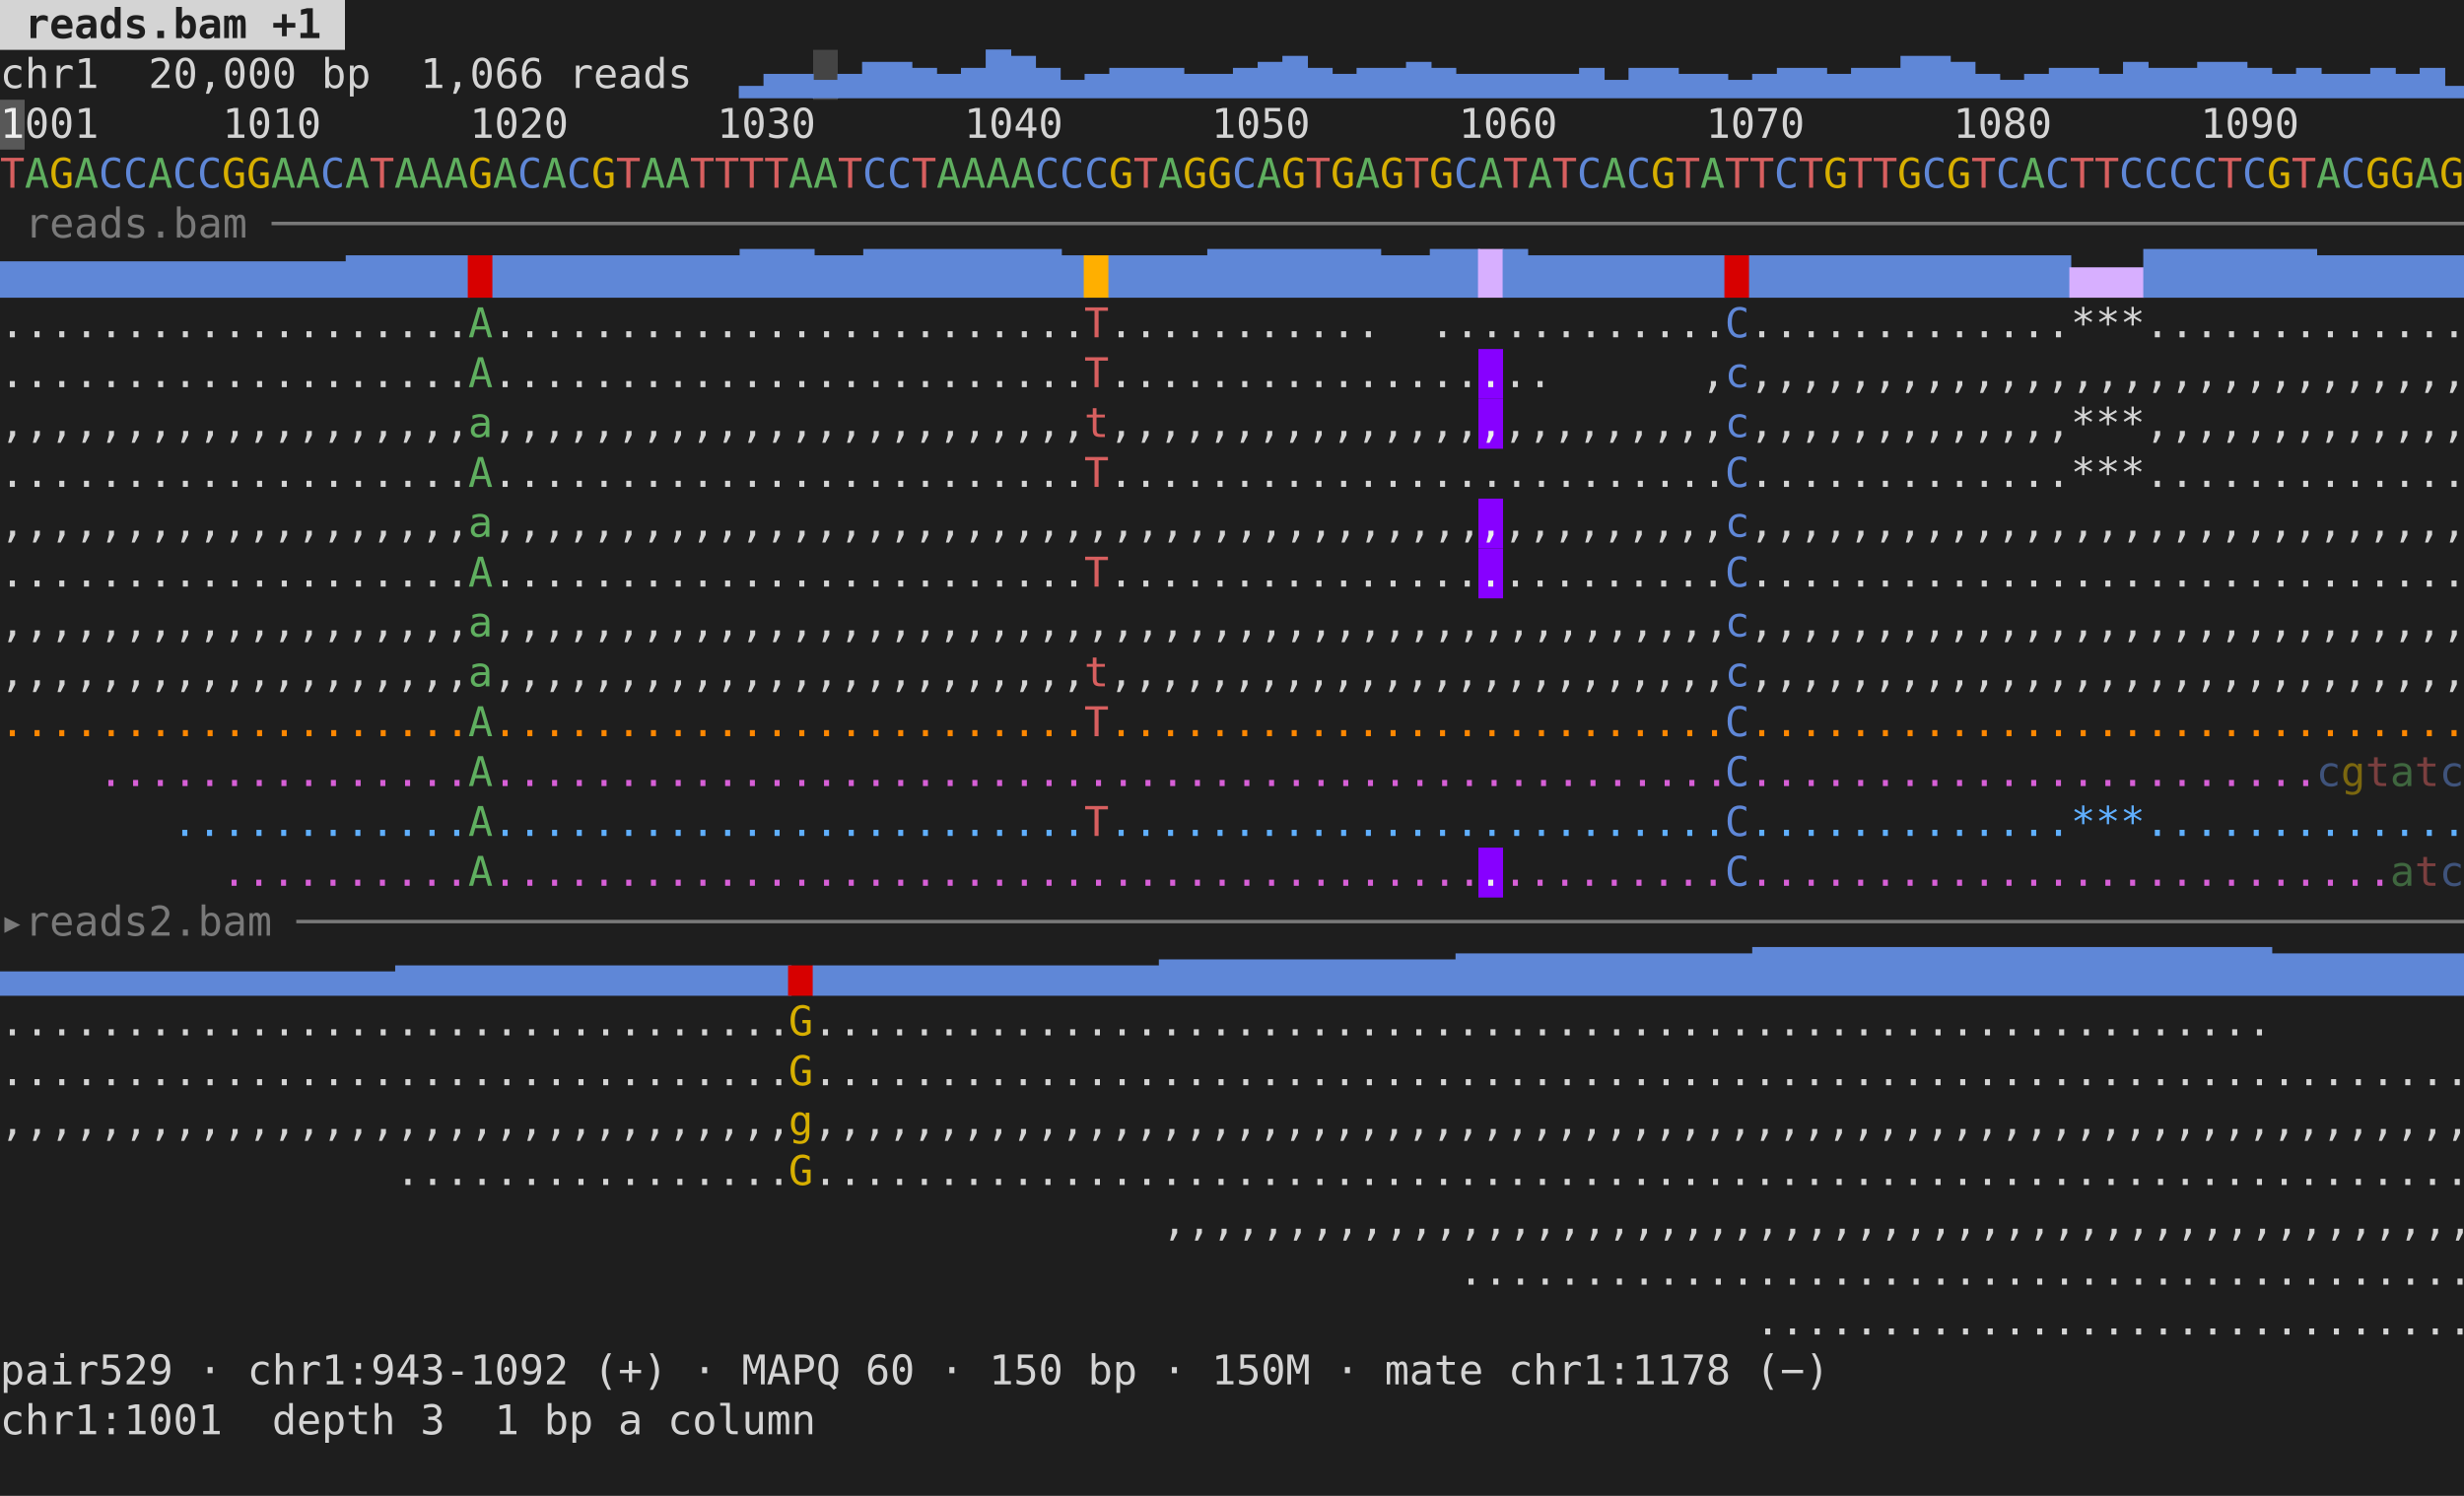
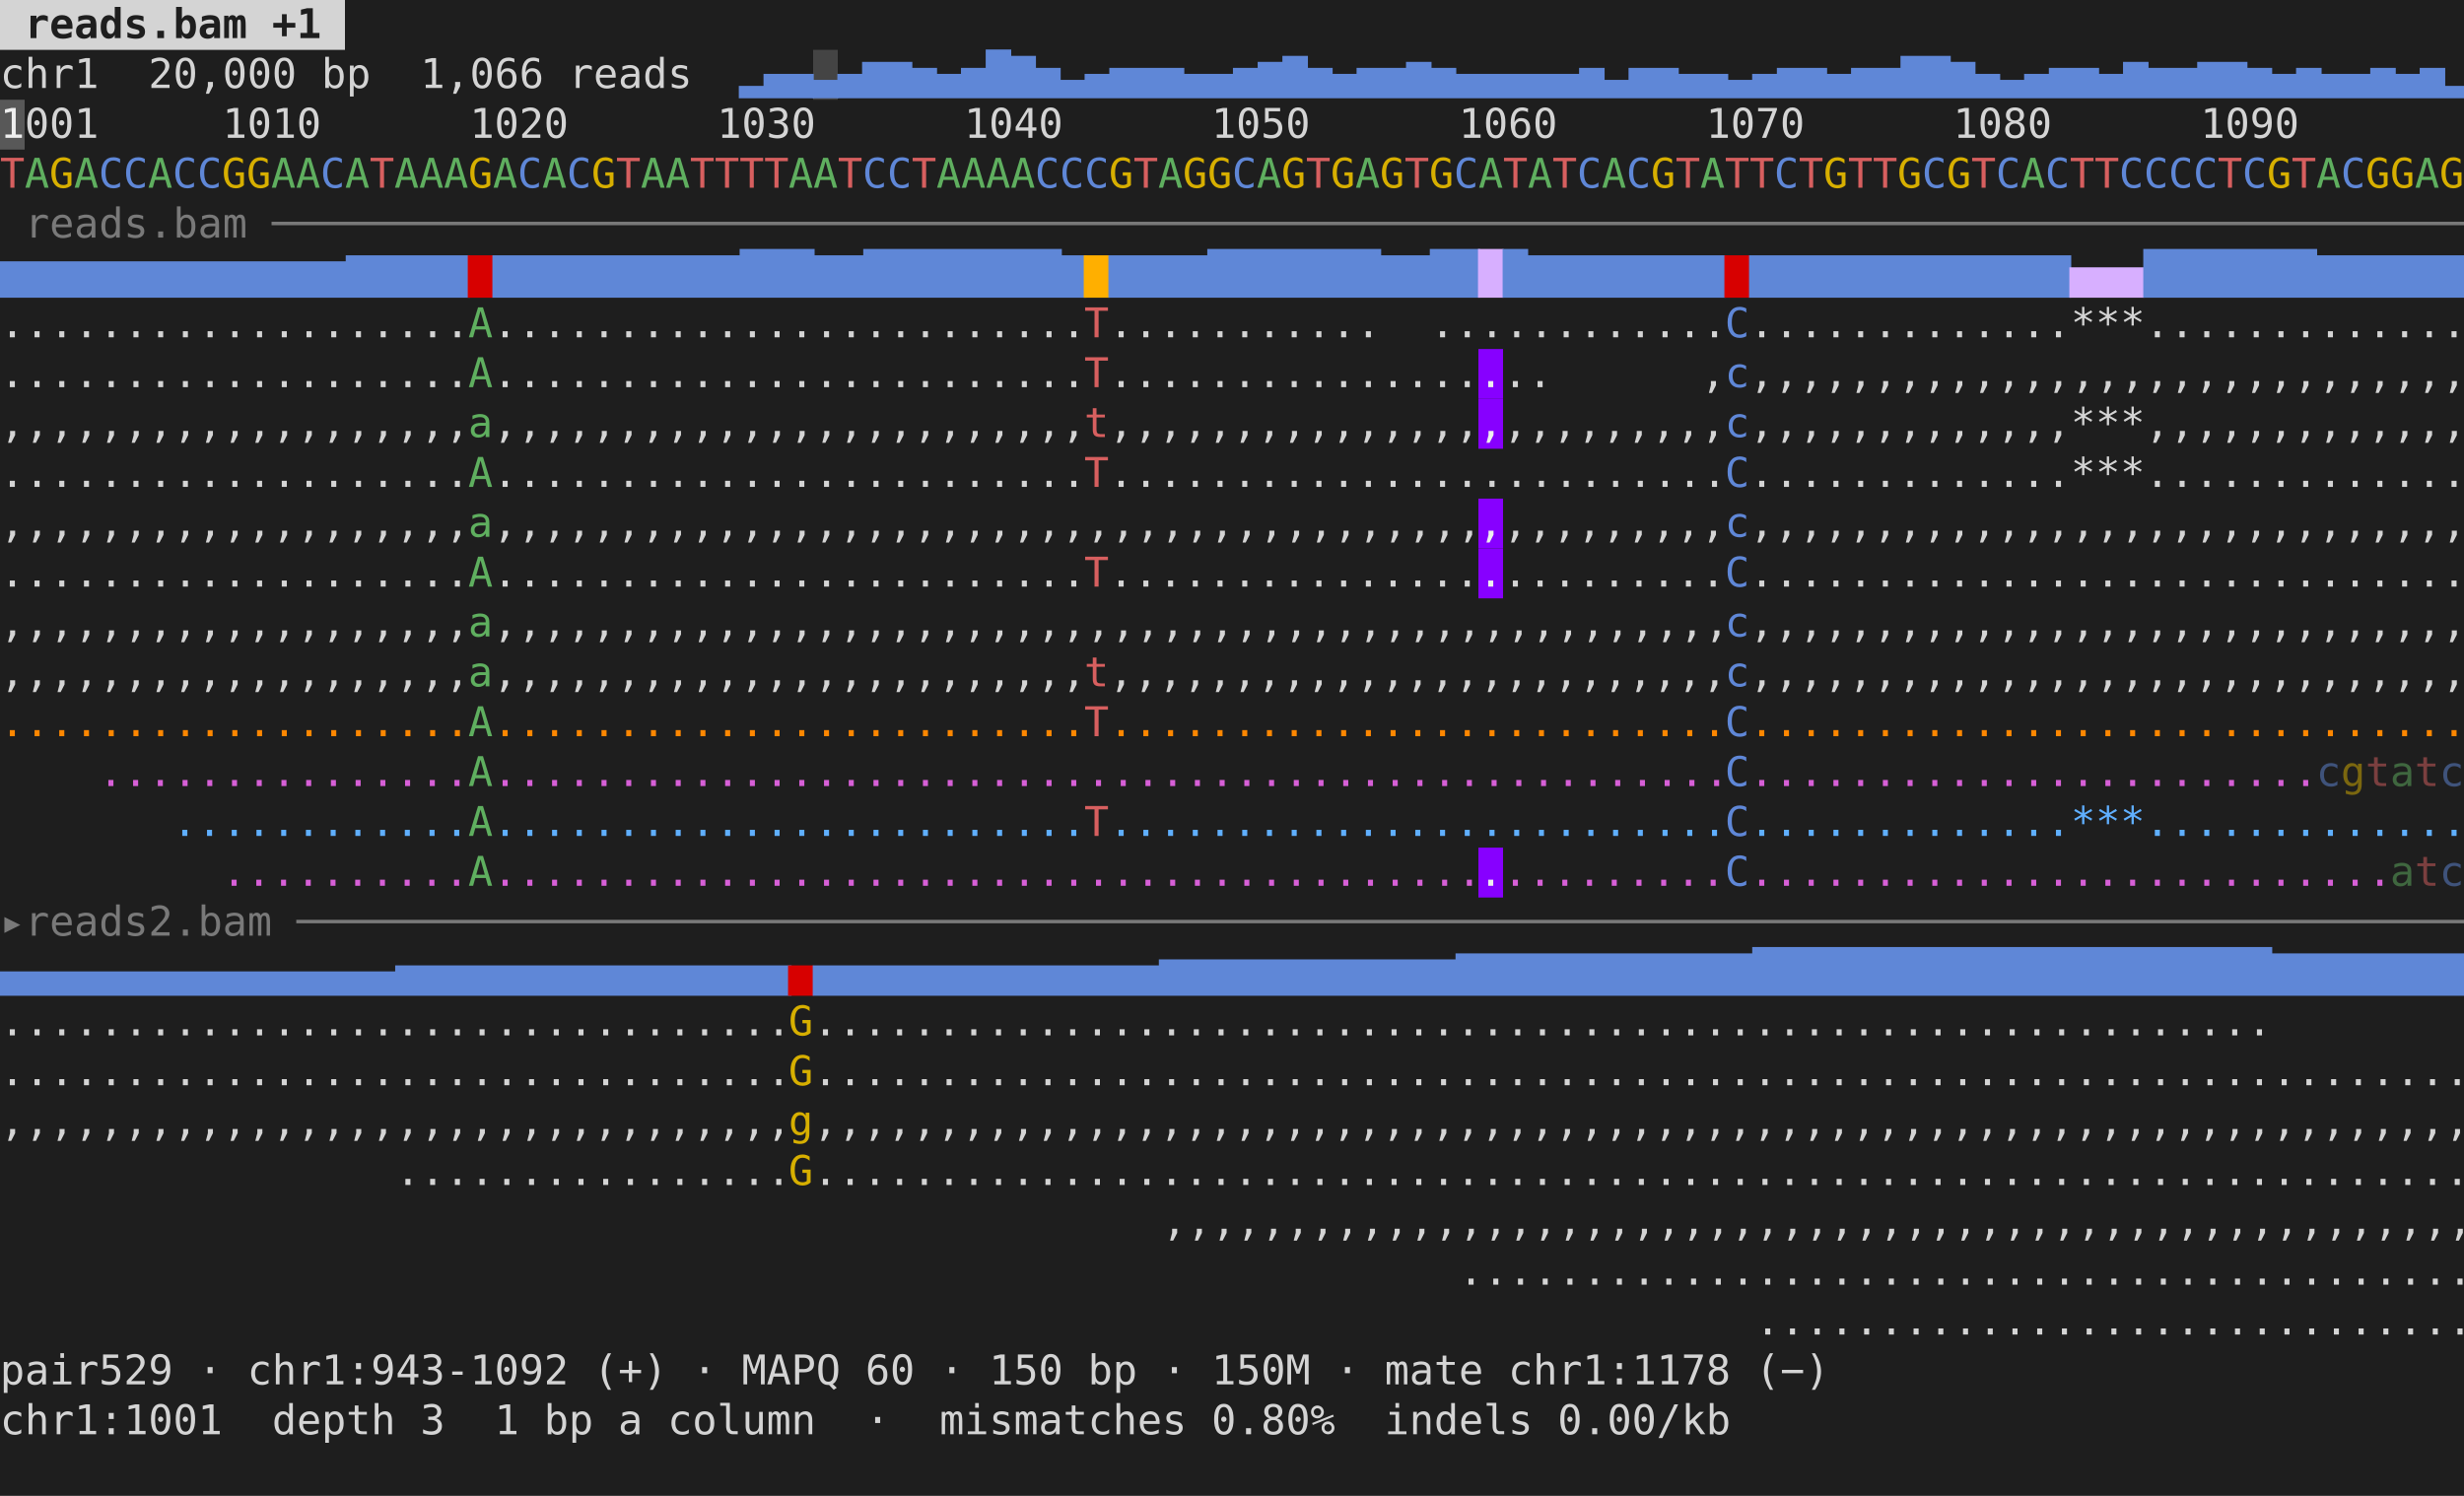
<svg xmlns="http://www.w3.org/2000/svg" width="840" height="510" viewBox="0 0 840 510" font-family="ui-monospace, SFMono-Regular, Menlo, Consolas, monospace" font-size="14">
  <rect width="100%" height="100%" fill="#1e1e1e" />
  <rect x="0" y="0" width="117.6" height="17" fill="#d4d4d4" />
  <rect x="277.2" y="17" width="8.4" height="17" fill="#444444" />
  <rect x="0" y="34" width="8.4" height="17" fill="#585858" />
  <rect x="504" y="119" width="8.4" height="17" fill="#8700ff" />
  <rect x="504" y="136" width="8.4" height="17" fill="#8700ff" />
  <rect x="504" y="170" width="8.4" height="17" fill="#8700ff" />
  <rect x="504" y="187" width="8.4" height="17" fill="#8700ff" />
  <rect x="504" y="289" width="8.4" height="17" fill="#8700ff" />
  <text x="0" y="13" textLength="109.2" fill="#1e1e1e" font-weight="bold" xml:space="preserve"> reads.bam +1</text>
  <text x="0" y="30" textLength="235.2" fill="#d4d4d4" xml:space="preserve">chr1  20,000 bp  1,066 reads</text>
  <text x="252" y="30" textLength="25.2" fill="#5f87d7" xml:space="preserve">▂▄▄</text>
  <text x="277.2" y="30" textLength="8.4" fill="#5f87d7" xml:space="preserve">▃</text>
  <text x="285.6" y="30" textLength="554.4" fill="#5f87d7" xml:space="preserve">▄▆▆▅▄▅█▇▅▃▄▅▅▅▄▄▅▆▇▅▄▅▅▆▅▄▄▄▄▄▅▃▅▅▄▄▃▄▅▅▄▅▅▇▇▆▄▃▄▅▅▄▆▅▅▆▆▅▄▅▄▄▅▄▅▂</text>
  <text x="0" y="47" textLength="8.4" fill="#eeeeee" xml:space="preserve">1</text>
  <text x="8.4" y="47" textLength="772.8" fill="#d4d4d4" xml:space="preserve">001     1010      1020      1030      1040      1050      1060      1070      1080      1090</text>
  <text x="0" y="64" textLength="8.4" fill="#d75f5f" xml:space="preserve">T</text>
  <text x="8.4" y="64" textLength="8.4" fill="#5faf5f" xml:space="preserve">A</text>
  <text x="16.8" y="64" textLength="8.4" fill="#d7af00" xml:space="preserve">G</text>
  <text x="25.2" y="64" textLength="8.4" fill="#5faf5f" xml:space="preserve">A</text>
  <text x="33.6" y="64" textLength="16.8" fill="#5f87d7" xml:space="preserve">CC</text>
  <text x="50.4" y="64" textLength="8.4" fill="#5faf5f" xml:space="preserve">A</text>
  <text x="58.8" y="64" textLength="16.8" fill="#5f87d7" xml:space="preserve">CC</text>
  <text x="75.6" y="64" textLength="16.8" fill="#d7af00" xml:space="preserve">GG</text>
  <text x="92.4" y="64" textLength="16.8" fill="#5faf5f" xml:space="preserve">AA</text>
  <text x="109.2" y="64" textLength="8.4" fill="#5f87d7" xml:space="preserve">C</text>
  <text x="117.6" y="64" textLength="8.4" fill="#5faf5f" xml:space="preserve">A</text>
  <text x="126" y="64" textLength="8.4" fill="#d75f5f" xml:space="preserve">T</text>
  <text x="134.4" y="64" textLength="25.2" fill="#5faf5f" xml:space="preserve">AAA</text>
  <text x="159.6" y="64" textLength="8.4" fill="#d7af00" xml:space="preserve">G</text>
  <text x="168" y="64" textLength="8.4" fill="#5faf5f" xml:space="preserve">A</text>
  <text x="176.4" y="64" textLength="8.4" fill="#5f87d7" xml:space="preserve">C</text>
  <text x="184.8" y="64" textLength="8.4" fill="#5faf5f" xml:space="preserve">A</text>
  <text x="193.2" y="64" textLength="8.4" fill="#5f87d7" xml:space="preserve">C</text>
  <text x="201.6" y="64" textLength="8.4" fill="#d7af00" xml:space="preserve">G</text>
  <text x="210" y="64" textLength="8.4" fill="#d75f5f" xml:space="preserve">T</text>
  <text x="218.4" y="64" textLength="16.8" fill="#5faf5f" xml:space="preserve">AA</text>
  <text x="235.2" y="64" textLength="33.6" fill="#d75f5f" xml:space="preserve">TTTT</text>
  <text x="268.8" y="64" textLength="16.8" fill="#5faf5f" xml:space="preserve">AA</text>
  <text x="285.6" y="64" textLength="8.4" fill="#d75f5f" xml:space="preserve">T</text>
  <text x="294" y="64" textLength="16.8" fill="#5f87d7" xml:space="preserve">CC</text>
  <text x="310.8" y="64" textLength="8.4" fill="#d75f5f" xml:space="preserve">T</text>
  <text x="319.2" y="64" textLength="33.6" fill="#5faf5f" xml:space="preserve">AAAA</text>
  <text x="352.8" y="64" textLength="25.2" fill="#5f87d7" xml:space="preserve">CCC</text>
  <text x="378" y="64" textLength="8.4" fill="#d7af00" xml:space="preserve">G</text>
  <text x="386.4" y="64" textLength="8.4" fill="#d75f5f" xml:space="preserve">T</text>
  <text x="394.8" y="64" textLength="8.4" fill="#5faf5f" xml:space="preserve">A</text>
  <text x="403.2" y="64" textLength="16.8" fill="#d7af00" xml:space="preserve">GG</text>
  <text x="420" y="64" textLength="8.4" fill="#5f87d7" xml:space="preserve">C</text>
  <text x="428.4" y="64" textLength="8.4" fill="#5faf5f" xml:space="preserve">A</text>
  <text x="436.8" y="64" textLength="8.4" fill="#d7af00" xml:space="preserve">G</text>
  <text x="445.2" y="64" textLength="8.4" fill="#d75f5f" xml:space="preserve">T</text>
  <text x="453.6" y="64" textLength="8.4" fill="#d7af00" xml:space="preserve">G</text>
  <text x="462" y="64" textLength="8.4" fill="#5faf5f" xml:space="preserve">A</text>
  <text x="470.4" y="64" textLength="8.4" fill="#d7af00" xml:space="preserve">G</text>
  <text x="478.8" y="64" textLength="8.4" fill="#d75f5f" xml:space="preserve">T</text>
  <text x="487.2" y="64" textLength="8.4" fill="#d7af00" xml:space="preserve">G</text>
  <text x="495.6" y="64" textLength="8.4" fill="#5f87d7" xml:space="preserve">C</text>
  <text x="504" y="64" textLength="8.4" fill="#5faf5f" xml:space="preserve">A</text>
  <text x="512.4" y="64" textLength="8.4" fill="#d75f5f" xml:space="preserve">T</text>
  <text x="520.8" y="64" textLength="8.4" fill="#5faf5f" xml:space="preserve">A</text>
  <text x="529.2" y="64" textLength="8.4" fill="#d75f5f" xml:space="preserve">T</text>
  <text x="537.6" y="64" textLength="8.4" fill="#5f87d7" xml:space="preserve">C</text>
  <text x="546" y="64" textLength="8.4" fill="#5faf5f" xml:space="preserve">A</text>
  <text x="554.4" y="64" textLength="8.4" fill="#5f87d7" xml:space="preserve">C</text>
  <text x="562.8" y="64" textLength="8.4" fill="#d7af00" xml:space="preserve">G</text>
  <text x="571.2" y="64" textLength="8.4" fill="#d75f5f" xml:space="preserve">T</text>
  <text x="579.6" y="64" textLength="8.4" fill="#5faf5f" xml:space="preserve">A</text>
  <text x="588" y="64" textLength="16.8" fill="#d75f5f" xml:space="preserve">TT</text>
  <text x="604.8" y="64" textLength="8.4" fill="#5f87d7" xml:space="preserve">C</text>
  <text x="613.2" y="64" textLength="8.4" fill="#d75f5f" xml:space="preserve">T</text>
  <text x="621.6" y="64" textLength="8.4" fill="#d7af00" xml:space="preserve">G</text>
  <text x="630" y="64" textLength="16.8" fill="#d75f5f" xml:space="preserve">TT</text>
  <text x="646.8" y="64" textLength="8.4" fill="#d7af00" xml:space="preserve">G</text>
  <text x="655.2" y="64" textLength="8.4" fill="#5f87d7" xml:space="preserve">C</text>
  <text x="663.6" y="64" textLength="8.4" fill="#d7af00" xml:space="preserve">G</text>
  <text x="672" y="64" textLength="8.4" fill="#d75f5f" xml:space="preserve">T</text>
  <text x="680.4" y="64" textLength="8.4" fill="#5f87d7" xml:space="preserve">C</text>
  <text x="688.8" y="64" textLength="8.4" fill="#5faf5f" xml:space="preserve">A</text>
  <text x="697.2" y="64" textLength="8.4" fill="#5f87d7" xml:space="preserve">C</text>
  <text x="705.6" y="64" textLength="16.8" fill="#d75f5f" xml:space="preserve">TT</text>
  <text x="722.4" y="64" textLength="33.6" fill="#5f87d7" xml:space="preserve">CCCC</text>
  <text x="756" y="64" textLength="8.4" fill="#d75f5f" xml:space="preserve">T</text>
  <text x="764.4" y="64" textLength="8.4" fill="#5f87d7" xml:space="preserve">C</text>
  <text x="772.8" y="64" textLength="8.4" fill="#d7af00" xml:space="preserve">G</text>
  <text x="781.2" y="64" textLength="8.4" fill="#d75f5f" xml:space="preserve">T</text>
  <text x="789.6" y="64" textLength="8.4" fill="#5faf5f" xml:space="preserve">A</text>
  <text x="798" y="64" textLength="8.4" fill="#5f87d7" xml:space="preserve">C</text>
  <text x="806.4" y="64" textLength="16.8" fill="#d7af00" xml:space="preserve">GG</text>
  <text x="823.2" y="64" textLength="8.4" fill="#5faf5f" xml:space="preserve">A</text>
  <text x="831.6" y="64" textLength="8.4" fill="#d7af00" xml:space="preserve">G</text>
  <text x="0" y="81" textLength="840" fill="#d4d4d4" opacity="0.5" xml:space="preserve"> reads.bam ─────────────────────────────────────────────────────────────────────────────────────────</text>
  <text x="0" y="98" textLength="159.6" fill="#5f87d7" xml:space="preserve">▆▆▆▆▆▆▆▆▆▆▆▆▆▆▇▇▇▇▇</text>
  <text x="159.6" y="98" textLength="8.4" fill="#d70000" xml:space="preserve">▇</text>
  <text x="168" y="98" textLength="201.6" fill="#5f87d7" xml:space="preserve">▇▇▇▇▇▇▇▇▇▇███▇▇████████▇</text>
  <text x="369.6" y="98" textLength="8.4" fill="#ffaf00" xml:space="preserve">▇</text>
  <text x="378" y="98" textLength="126" fill="#5f87d7" xml:space="preserve">▇▇▇▇███████▇▇██</text>
  <text x="504" y="98" textLength="8.4" fill="#d7afff" xml:space="preserve">█</text>
  <text x="512.4" y="98" textLength="75.6" fill="#5f87d7" xml:space="preserve">█▇▇▇▇▇▇▇▇</text>
  <text x="588" y="98" textLength="8.4" fill="#d70000" xml:space="preserve">▇</text>
  <text x="596.4" y="98" textLength="109.2" fill="#5f87d7" xml:space="preserve">▇▇▇▇▇▇▇▇▇▇▇▇▇</text>
  <text x="705.6" y="98" textLength="25.2" fill="#d7afff" xml:space="preserve">▅▅▅</text>
  <text x="730.8" y="98" textLength="109.2" fill="#5f87d7" xml:space="preserve">███████▇▇▇▇▇▇</text>
  <text x="0" y="115" textLength="159.6" fill="#d4d4d4" xml:space="preserve">...................</text>
  <text x="159.6" y="115" textLength="8.4" fill="#5faf5f" xml:space="preserve">A</text>
  <text x="168" y="115" textLength="201.6" fill="#d4d4d4" xml:space="preserve">........................</text>
  <text x="369.6" y="115" textLength="8.4" fill="#d75f5f" xml:space="preserve">T</text>
  <text x="378" y="115" textLength="210" fill="#d4d4d4" xml:space="preserve">...........  ............</text>
  <text x="588" y="115" textLength="8.4" fill="#5f87d7" xml:space="preserve">C</text>
  <text x="596.4" y="115" textLength="243.6" fill="#d4d4d4" xml:space="preserve">.............***.............</text>
  <text x="0" y="132" textLength="159.6" fill="#d4d4d4" xml:space="preserve">...................</text>
  <text x="159.6" y="132" textLength="8.4" fill="#5faf5f" xml:space="preserve">A</text>
  <text x="168" y="132" textLength="201.6" fill="#d4d4d4" xml:space="preserve">........................</text>
  <text x="369.6" y="132" textLength="8.4" fill="#d75f5f" xml:space="preserve">T</text>
  <text x="378" y="132" textLength="126" fill="#d4d4d4" xml:space="preserve">...............</text>
  <text x="504" y="132" textLength="8.4" fill="#eeeeee" xml:space="preserve">.</text>
  <text x="512.4" y="132" textLength="75.6" fill="#d4d4d4" xml:space="preserve">..      ,</text>
  <text x="588" y="132" textLength="8.4" fill="#5f87d7" xml:space="preserve">c</text>
  <text x="596.4" y="132" textLength="243.6" fill="#d4d4d4" xml:space="preserve">,,,,,,,,,,,,,,,,,,,,,,,,,,,,,</text>
  <text x="0" y="149" textLength="159.6" fill="#d4d4d4" xml:space="preserve">,,,,,,,,,,,,,,,,,,,</text>
  <text x="159.6" y="149" textLength="8.4" fill="#5faf5f" xml:space="preserve">a</text>
  <text x="168" y="149" textLength="201.6" fill="#d4d4d4" xml:space="preserve">,,,,,,,,,,,,,,,,,,,,,,,,</text>
  <text x="369.6" y="149" textLength="8.4" fill="#d75f5f" xml:space="preserve">t</text>
  <text x="378" y="149" textLength="126" fill="#d4d4d4" xml:space="preserve">,,,,,,,,,,,,,,,</text>
  <text x="504" y="149" textLength="8.4" fill="#eeeeee" xml:space="preserve">,</text>
  <text x="512.4" y="149" textLength="75.6" fill="#d4d4d4" xml:space="preserve">,,,,,,,,,</text>
  <text x="588" y="149" textLength="8.4" fill="#5f87d7" xml:space="preserve">c</text>
  <text x="596.4" y="149" textLength="243.6" fill="#d4d4d4" xml:space="preserve">,,,,,,,,,,,,,***,,,,,,,,,,,,,</text>
  <text x="0" y="166" textLength="159.6" fill="#d4d4d4" xml:space="preserve">...................</text>
  <text x="159.6" y="166" textLength="8.4" fill="#5faf5f" xml:space="preserve">A</text>
  <text x="168" y="166" textLength="201.6" fill="#d4d4d4" xml:space="preserve">........................</text>
  <text x="369.6" y="166" textLength="8.4" fill="#d75f5f" xml:space="preserve">T</text>
  <text x="378" y="166" textLength="210" fill="#d4d4d4" xml:space="preserve">.........................</text>
  <text x="588" y="166" textLength="8.4" fill="#5f87d7" xml:space="preserve">C</text>
  <text x="596.4" y="166" textLength="243.6" fill="#d4d4d4" xml:space="preserve">.............***.............</text>
  <text x="0" y="183" textLength="159.6" fill="#d4d4d4" xml:space="preserve">,,,,,,,,,,,,,,,,,,,</text>
  <text x="159.6" y="183" textLength="8.4" fill="#5faf5f" xml:space="preserve">a</text>
  <text x="168" y="183" textLength="336" fill="#d4d4d4" xml:space="preserve">,,,,,,,,,,,,,,,,,,,,,,,,,,,,,,,,,,,,,,,,</text>
  <text x="504" y="183" textLength="8.4" fill="#eeeeee" xml:space="preserve">,</text>
  <text x="512.4" y="183" textLength="75.6" fill="#d4d4d4" xml:space="preserve">,,,,,,,,,</text>
  <text x="588" y="183" textLength="8.4" fill="#5f87d7" xml:space="preserve">c</text>
  <text x="596.4" y="183" textLength="243.6" fill="#d4d4d4" xml:space="preserve">,,,,,,,,,,,,,,,,,,,,,,,,,,,,,</text>
  <text x="0" y="200" textLength="159.6" fill="#d4d4d4" xml:space="preserve">...................</text>
  <text x="159.6" y="200" textLength="8.4" fill="#5faf5f" xml:space="preserve">A</text>
  <text x="168" y="200" textLength="201.6" fill="#d4d4d4" xml:space="preserve">........................</text>
  <text x="369.6" y="200" textLength="8.4" fill="#d75f5f" xml:space="preserve">T</text>
  <text x="378" y="200" textLength="126" fill="#d4d4d4" xml:space="preserve">...............</text>
  <text x="504" y="200" textLength="8.4" fill="#eeeeee" xml:space="preserve">.</text>
  <text x="512.4" y="200" textLength="75.6" fill="#d4d4d4" xml:space="preserve">.........</text>
  <text x="588" y="200" textLength="8.4" fill="#5f87d7" xml:space="preserve">C</text>
  <text x="596.4" y="200" textLength="243.6" fill="#d4d4d4" xml:space="preserve">.............................</text>
  <text x="0" y="217" textLength="159.6" fill="#d4d4d4" xml:space="preserve">,,,,,,,,,,,,,,,,,,,</text>
  <text x="159.6" y="217" textLength="8.4" fill="#5faf5f" xml:space="preserve">a</text>
  <text x="168" y="217" textLength="420" fill="#d4d4d4" xml:space="preserve">,,,,,,,,,,,,,,,,,,,,,,,,,,,,,,,,,,,,,,,,,,,,,,,,,,</text>
  <text x="588" y="217" textLength="8.4" fill="#5f87d7" xml:space="preserve">c</text>
  <text x="596.4" y="217" textLength="243.6" fill="#d4d4d4" xml:space="preserve">,,,,,,,,,,,,,,,,,,,,,,,,,,,,,</text>
  <text x="0" y="234" textLength="159.6" fill="#d4d4d4" xml:space="preserve">,,,,,,,,,,,,,,,,,,,</text>
  <text x="159.6" y="234" textLength="8.4" fill="#5faf5f" xml:space="preserve">a</text>
  <text x="168" y="234" textLength="201.6" fill="#d4d4d4" xml:space="preserve">,,,,,,,,,,,,,,,,,,,,,,,,</text>
  <text x="369.6" y="234" textLength="8.4" fill="#d75f5f" xml:space="preserve">t</text>
  <text x="378" y="234" textLength="210" fill="#d4d4d4" xml:space="preserve">,,,,,,,,,,,,,,,,,,,,,,,,,</text>
  <text x="588" y="234" textLength="8.4" fill="#5f87d7" xml:space="preserve">c</text>
  <text x="596.4" y="234" textLength="243.6" fill="#d4d4d4" xml:space="preserve">,,,,,,,,,,,,,,,,,,,,,,,,,,,,,</text>
  <text x="0" y="251" textLength="159.6" fill="#ff8700" xml:space="preserve">...................</text>
  <text x="159.6" y="251" textLength="8.4" fill="#5faf5f" xml:space="preserve">A</text>
  <text x="168" y="251" textLength="201.6" fill="#ff8700" xml:space="preserve">........................</text>
  <text x="369.6" y="251" textLength="8.4" fill="#d75f5f" xml:space="preserve">T</text>
  <text x="378" y="251" textLength="210" fill="#ff8700" xml:space="preserve">.........................</text>
  <text x="588" y="251" textLength="8.4" fill="#5f87d7" xml:space="preserve">C</text>
  <text x="596.4" y="251" textLength="243.6" fill="#ff8700" xml:space="preserve">.............................</text>
  <text x="33.6" y="268" textLength="126" fill="#d75fd7" xml:space="preserve">...............</text>
  <text x="159.6" y="268" textLength="8.4" fill="#5faf5f" xml:space="preserve">A</text>
  <text x="168" y="268" textLength="420" fill="#d75fd7" xml:space="preserve">..................................................</text>
  <text x="588" y="268" textLength="8.4" fill="#5f87d7" xml:space="preserve">C</text>
  <text x="596.4" y="268" textLength="193.2" fill="#d75fd7" xml:space="preserve">.......................</text>
  <text x="789.6" y="268" textLength="8.4" fill="#5f87d7" opacity="0.5" xml:space="preserve">c</text>
  <text x="798" y="268" textLength="8.4" fill="#d7af00" opacity="0.5" xml:space="preserve">g</text>
  <text x="806.4" y="268" textLength="8.4" fill="#d75f5f" opacity="0.5" xml:space="preserve">t</text>
  <text x="814.8" y="268" textLength="8.4" fill="#5faf5f" opacity="0.5" xml:space="preserve">a</text>
  <text x="823.2" y="268" textLength="8.4" fill="#d75f5f" opacity="0.5" xml:space="preserve">t</text>
  <text x="831.6" y="268" textLength="8.4" fill="#5f87d7" opacity="0.5" xml:space="preserve">c</text>
  <text x="58.8" y="285" textLength="100.8" fill="#5fafff" xml:space="preserve">............</text>
  <text x="159.6" y="285" textLength="8.4" fill="#5faf5f" xml:space="preserve">A</text>
  <text x="168" y="285" textLength="201.6" fill="#5fafff" xml:space="preserve">........................</text>
  <text x="369.6" y="285" textLength="8.4" fill="#d75f5f" xml:space="preserve">T</text>
  <text x="378" y="285" textLength="210" fill="#5fafff" xml:space="preserve">.........................</text>
  <text x="588" y="285" textLength="8.4" fill="#5f87d7" xml:space="preserve">C</text>
  <text x="596.4" y="285" textLength="243.6" fill="#5fafff" xml:space="preserve">.............***.............</text>
  <text x="75.6" y="302" textLength="84" fill="#d75fd7" xml:space="preserve">..........</text>
  <text x="159.6" y="302" textLength="8.4" fill="#5faf5f" xml:space="preserve">A</text>
  <text x="168" y="302" textLength="336" fill="#d75fd7" xml:space="preserve">........................................</text>
  <text x="504" y="302" textLength="8.4" fill="#eeeeee" xml:space="preserve">.</text>
  <text x="512.4" y="302" textLength="75.6" fill="#d75fd7" xml:space="preserve">.........</text>
  <text x="588" y="302" textLength="8.4" fill="#5f87d7" xml:space="preserve">C</text>
  <text x="596.4" y="302" textLength="218.4" fill="#d75fd7" xml:space="preserve">..........................</text>
  <text x="814.8" y="302" textLength="8.4" fill="#5faf5f" opacity="0.5" xml:space="preserve">a</text>
  <text x="823.2" y="302" textLength="8.4" fill="#d75f5f" opacity="0.5" xml:space="preserve">t</text>
  <text x="831.6" y="302" textLength="8.4" fill="#5f87d7" opacity="0.5" xml:space="preserve">c</text>
  <text x="0" y="319" textLength="840" fill="#d4d4d4" opacity="0.5" xml:space="preserve">▸reads2.bam ────────────────────────────────────────────────────────────────────────────────────────</text>
  <text x="0" y="336" textLength="268.8" fill="#5f87d7" xml:space="preserve">▄▄▄▄▄▄▄▄▄▄▄▄▄▄▄▄▅▅▅▅▅▅▅▅▅▅▅▅▅▅▅▅</text>
  <text x="268.8" y="336" textLength="8.4" fill="#d70000" xml:space="preserve">▅</text>
  <text x="277.2" y="336" textLength="562.8" fill="#5f87d7" xml:space="preserve">▅▅▅▅▅▅▅▅▅▅▅▅▅▅▆▆▆▆▆▆▆▆▆▆▆▆▇▇▇▇▇▇▇▇▇▇▇▇█████████████████████▇▇▇▇▇▇▇▇</text>
  <text x="0" y="353" textLength="268.8" fill="#d4d4d4" xml:space="preserve">................................</text>
  <text x="268.8" y="353" textLength="8.4" fill="#d7af00" xml:space="preserve">G</text>
  <text x="277.2" y="353" textLength="495.6" fill="#d4d4d4" xml:space="preserve">...........................................................</text>
  <text x="0" y="370" textLength="268.8" fill="#d4d4d4" xml:space="preserve">................................</text>
  <text x="268.8" y="370" textLength="8.4" fill="#d7af00" xml:space="preserve">G</text>
  <text x="277.2" y="370" textLength="562.8" fill="#d4d4d4" xml:space="preserve">...................................................................</text>
  <text x="0" y="387" textLength="268.8" fill="#d4d4d4" xml:space="preserve">,,,,,,,,,,,,,,,,,,,,,,,,,,,,,,,,</text>
  <text x="268.8" y="387" textLength="8.4" fill="#d7af00" xml:space="preserve">g</text>
  <text x="277.2" y="387" textLength="562.8" fill="#d4d4d4" xml:space="preserve">,,,,,,,,,,,,,,,,,,,,,,,,,,,,,,,,,,,,,,,,,,,,,,,,,,,,,,,,,,,,,,,,,,,</text>
  <text x="0" y="404" textLength="268.8" fill="#d4d4d4" xml:space="preserve">                ................</text>
  <text x="268.8" y="404" textLength="8.4" fill="#d7af00" xml:space="preserve">G</text>
  <text x="277.2" y="404" textLength="562.8" fill="#d4d4d4" xml:space="preserve">...................................................................</text>
  <text x="0" y="421" textLength="840" fill="#d4d4d4" xml:space="preserve">                                               ,,,,,,,,,,,,,,,,,,,,,,,,,,,,,,,,,,,,,,,,,,,,,,,,,,,,,</text>
  <text x="0" y="438" textLength="840" fill="#d4d4d4" xml:space="preserve">                                                           .........................................</text>
  <text x="0" y="455" textLength="840" fill="#d4d4d4" xml:space="preserve">                                                                       .............................</text>
  <text x="0" y="472" textLength="621.6" fill="#d4d4d4" xml:space="preserve">pair529 · chr1:943-1092 (+) · MAPQ 60 · 150 bp · 150M · mate chr1:1178 (−)</text>
-   <text x="0" y="489" textLength="277.2" fill="#d4d4d4" xml:space="preserve">chr1:1001  depth 3  1 bp a column</text>
+   <text x="0" y="489" textLength="588" fill="#d4d4d4" xml:space="preserve">chr1:1001  depth 3  1 bp a column  ·  mismatches 0.80%  indels 0.00/kb</text>
</svg>
